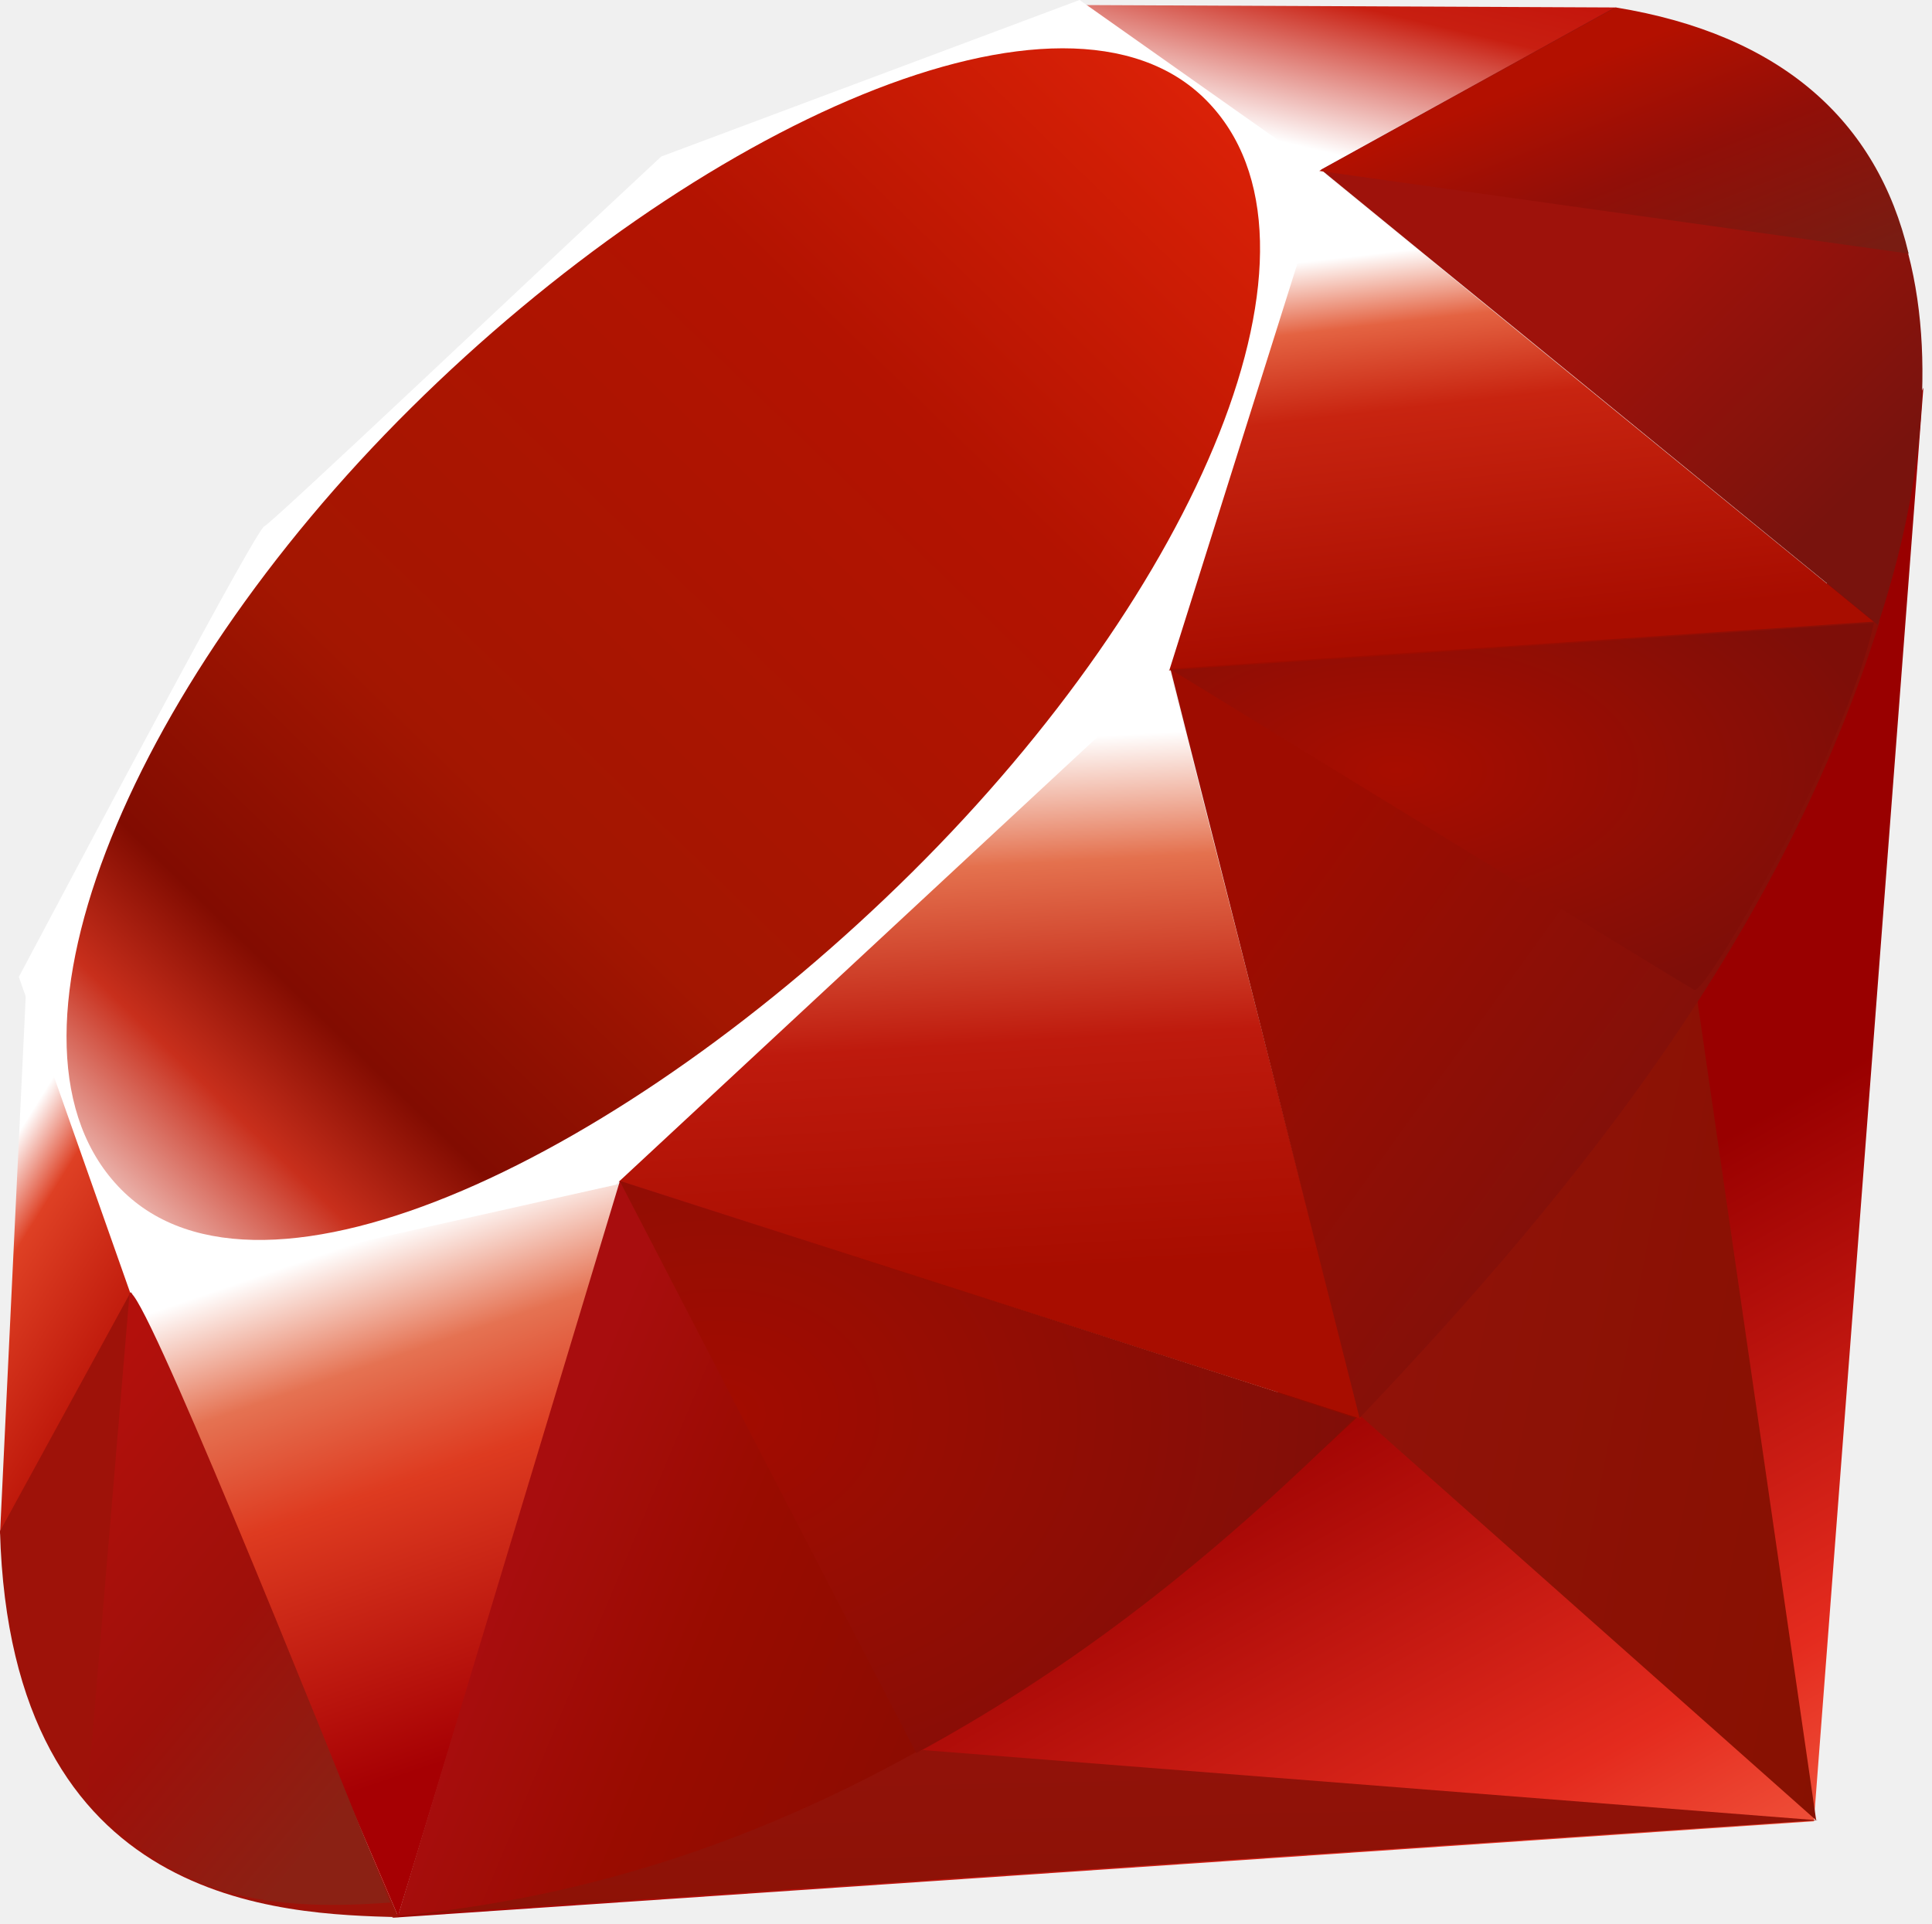
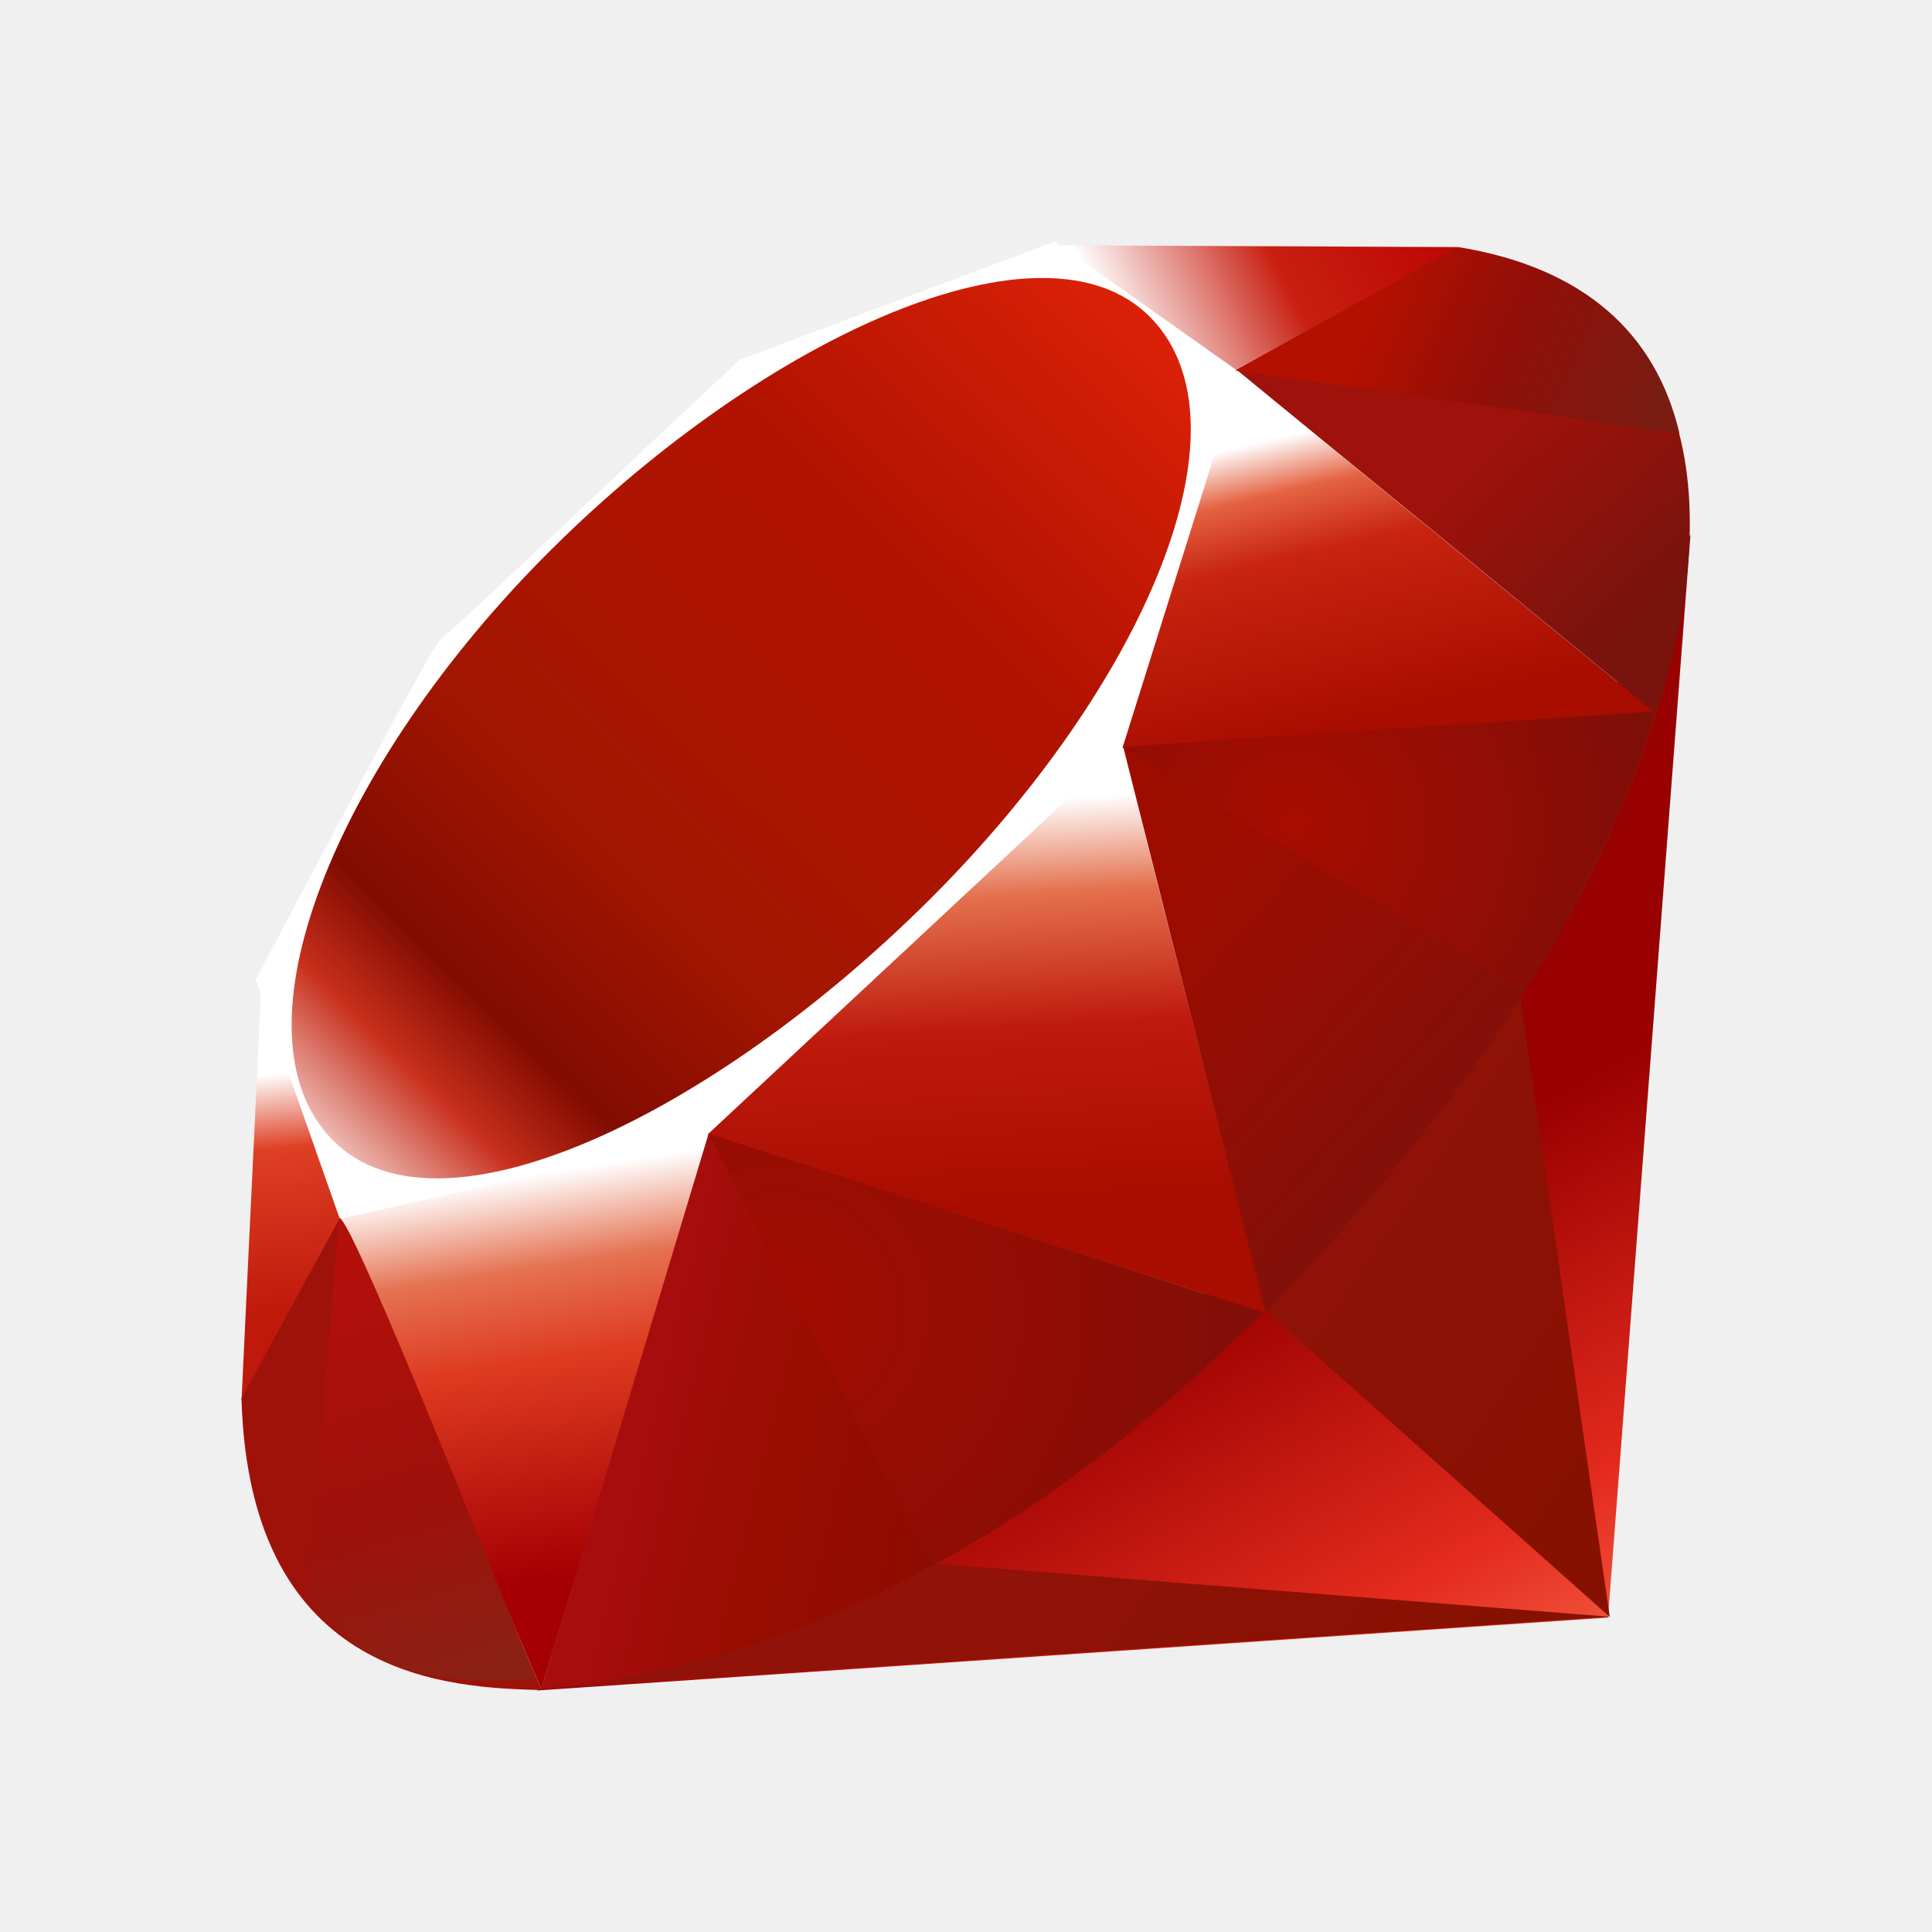
- <svg xmlns="http://www.w3.org/2000/svg" width="2500" height="2490" viewBox="0 0 256 255" preserveAspectRatio="xMinYMin meet">
+ <svg xmlns="http://www.w3.org/2000/svg" width="800px" height="800px" viewBox="0 0 32 32" fill="none">
+   <path fill-rule="evenodd" clip-rule="evenodd" d="M22.594 19.841L8.892 28L26.634 26.793L28 8.853L22.594 19.841Z" fill="url(#paint0_linear_87_8208)" />
+   <path fill-rule="evenodd" clip-rule="evenodd" d="M26.663 26.781L25.138 16.226L20.984 21.726L26.663 26.781Z" fill="url(#paint1_linear_87_8208)" />
+   <path fill-rule="evenodd" clip-rule="evenodd" d="M26.684 26.78L15.512 25.901L8.951 27.977L26.684 26.78Z" fill="url(#paint2_linear_87_8208)" />
+   <path fill-rule="evenodd" clip-rule="evenodd" d="M8.967 27.98L11.758 18.811L5.616 20.128L8.967 27.98Z" fill="url(#paint3_linear_87_8208)" />
+   <path fill-rule="evenodd" clip-rule="evenodd" d="M27.418 11.812L20.471 6.122L18.536 12.394L27.418 11.812Z" fill="url(#paint4_linear_87_8208)" />
+   <path fill-rule="evenodd" clip-rule="evenodd" d="M24.168 4.093L20.083 6.358L17.505 4.063L24.168 4.093Z" fill="url(#paint5_linear_87_8208)" />
+   <path fill-rule="evenodd" clip-rule="evenodd" d="M4 23.203L5.712 20.073L4.327 16.344L4 23.203Z" fill="url(#paint6_linear_87_8208)" />
+   <path fill-rule="evenodd" clip-rule="evenodd" d="M4.235 16.226L5.628 20.188L11.681 18.826L18.592 12.386L20.542 6.174L17.471 4L12.251 5.959C10.606 7.493 7.414 10.529 7.299 10.586C7.185 10.644 5.191 14.423 4.235 16.226Z" fill="white" />
+   <path d="M11.723 18.788L18.592 12.386L18.595 12.377L20.983 21.757L11.723 18.788Z" fill="url(#paint7_linear_87_8208)" />
+   <path fill-rule="evenodd" clip-rule="evenodd" d="M9.126 9.108C12.691 5.563 17.287 3.469 19.051 5.253C20.813 7.038 18.944 11.374 15.379 14.918C11.814 18.461 7.275 20.671 5.513 18.886C3.749 17.103 5.561 12.651 9.126 9.108Z" fill="url(#paint8_linear_87_8208)" />
+   <path fill-rule="evenodd" clip-rule="evenodd" d="M8.967 27.976L11.736 18.778L20.932 21.741C17.607 24.867 13.909 27.51 8.967 27.976Z" fill="url(#paint9_linear_87_8208)" />
+   <path fill-rule="evenodd" clip-rule="evenodd" d="M18.604 12.368L20.964 21.745C23.742 18.817 26.235 15.668 27.456 11.774L18.604 12.368Z" fill="url(#paint10_linear_87_8208)" />
+   <path fill-rule="evenodd" clip-rule="evenodd" d="M27.432 11.822C28.377 8.962 28.595 4.86 24.139 4.099L20.483 6.124L27.432 11.822Z" fill="url(#paint11_linear_87_8208)" />
+   <path fill-rule="evenodd" clip-rule="evenodd" d="M4 23.162C4.131 27.881 7.526 27.951 8.972 27.993L5.632 20.169L4 23.162Z" fill="#9E1209" />
+   <path fill-rule="evenodd" clip-rule="evenodd" d="M18.617 12.383C20.752 13.698 25.053 16.34 25.14 16.389C25.276 16.465 26.995 13.482 27.385 11.796L18.617 12.383Z" fill="url(#paint12_radial_87_8208)" />
+   <path fill-rule="evenodd" clip-rule="evenodd" d="M11.732 18.778L15.434 25.94C17.623 24.749 19.337 23.299 20.907 21.745L11.732 18.778Z" fill="url(#paint13_radial_87_8208)" />
+   <path fill-rule="evenodd" clip-rule="evenodd" d="M5.617 20.178L5.093 26.441C6.082 27.797 7.444 27.915 8.872 27.809C7.839 25.23 5.775 20.074 5.617 20.178Z" fill="url(#paint14_linear_87_8208)" />
+   <path fill-rule="evenodd" clip-rule="evenodd" d="M20.462 6.139L27.816 7.174C27.423 5.506 26.218 4.43 24.164 4.094L20.462 6.139Z" fill="url(#paint15_linear_87_8208)" />
  <defs>
-     <linearGradient x1="84.75%" y1="111.399%" x2="58.254%" y2="64.584%" id="a">
-       <stop stop-color="#FB7655" offset="0%" />
-       <stop stop-color="#FB7655" offset="0%" />
-       <stop stop-color="#E42B1E" offset="41%" />
-       <stop stop-color="#900" offset="99%" />
-       <stop stop-color="#900" offset="100%" />
+     <linearGradient id="paint0_linear_87_8208" x1="25.086" y1="30.183" x2="20.002" y2="21.231" gradientUnits="userSpaceOnUse">
+       <stop stop-color="#FB7655" />
+       <stop offset="0.41" stop-color="#E42B1E" />
+       <stop offset="0.99" stop-color="#990000" />
+       <stop offset="1" stop-color="#990000" />
    </linearGradient>
-     <linearGradient x1="116.651%" y1="60.89%" x2="1.746%" y2="19.288%" id="b">
-       <stop stop-color="#871101" offset="0%" />
-       <stop stop-color="#871101" offset="0%" />
-       <stop stop-color="#911209" offset="99%" />
-       <stop stop-color="#911209" offset="100%" />
+     <linearGradient id="paint1_linear_87_8208" x1="27.609" y1="22.653" x2="21.072" y2="18.279" gradientUnits="userSpaceOnUse">
+       <stop stop-color="#871101" />
+       <stop offset="0.99" stop-color="#911209" />
+       <stop offset="1" stop-color="#911209" />
    </linearGradient>
-     <linearGradient x1="75.774%" y1="219.327%" x2="38.978%" y2="7.829%" id="c">
-       <stop stop-color="#871101" offset="0%" />
-       <stop stop-color="#871101" offset="0%" />
-       <stop stop-color="#911209" offset="99%" />
-       <stop stop-color="#911209" offset="100%" />
+     <linearGradient id="paint2_linear_87_8208" x1="22.388" y1="30.454" x2="15.852" y2="26.08" gradientUnits="userSpaceOnUse">
+       <stop stop-color="#871101" />
+       <stop offset="0.99" stop-color="#911209" />
+       <stop offset="1" stop-color="#911209" />
    </linearGradient>
-     <linearGradient x1="50.012%" y1="7.234%" x2="66.483%" y2="79.135%" id="d">
-       <stop stop-color="#FFF" offset="0%" />
-       <stop stop-color="#FFF" offset="0%" />
-       <stop stop-color="#E57252" offset="23%" />
-       <stop stop-color="#DE3B20" offset="46%" />
-       <stop stop-color="#A60003" offset="99%" />
-       <stop stop-color="#A60003" offset="100%" />
+     <linearGradient id="paint3_linear_87_8208" x1="8.688" y1="19.474" x2="9.705" y2="26.066" gradientUnits="userSpaceOnUse">
+       <stop stop-color="white" />
+       <stop offset="0.23" stop-color="#E57252" />
+       <stop offset="0.46" stop-color="#DE3B20" />
+       <stop offset="0.99" stop-color="#A60003" />
+       <stop offset="1" stop-color="#A60003" />
    </linearGradient>
-     <linearGradient x1="46.174%" y1="16.348%" x2="49.932%" y2="83.047%" id="e">
-       <stop stop-color="#FFF" offset="0%" />
-       <stop stop-color="#FFF" offset="0%" />
-       <stop stop-color="#E4714E" offset="23%" />
-       <stop stop-color="#BE1A0D" offset="56%" />
-       <stop stop-color="#A80D00" offset="99%" />
-       <stop stop-color="#A80D00" offset="100%" />
+     <linearGradient id="paint4_linear_87_8208" x1="21.819" y1="7.1" x2="22.941" y2="11.92" gradientUnits="userSpaceOnUse">
+       <stop stop-color="white" />
+       <stop offset="0.18" stop-color="#E46342" />
+       <stop offset="0.4" stop-color="#C82410" />
+       <stop offset="0.99" stop-color="#A80D00" />
+       <stop offset="1" stop-color="#A80D00" />
    </linearGradient>
-     <linearGradient x1="36.965%" y1="15.594%" x2="49.528%" y2="92.478%" id="f">
-       <stop stop-color="#FFF" offset="0%" />
-       <stop stop-color="#FFF" offset="0%" />
-       <stop stop-color="#E46342" offset="18%" />
-       <stop stop-color="#C82410" offset="40%" />
-       <stop stop-color="#A80D00" offset="99%" />
-       <stop stop-color="#A80D00" offset="100%" />
+     <linearGradient id="paint5_linear_87_8208" x1="18.412" y1="5.402" x2="23.225" y2="3.002" gradientUnits="userSpaceOnUse">
+       <stop stop-color="white" />
+       <stop offset="0.54" stop-color="#C81F11" />
+       <stop offset="0.99" stop-color="#BF0905" />
+       <stop offset="1" stop-color="#BF0905" />
    </linearGradient>
-     <linearGradient x1="13.609%" y1="58.346%" x2="85.764%" y2="-46.717%" id="g">
-       <stop stop-color="#FFF" offset="0%" />
-       <stop stop-color="#FFF" offset="0%" />
-       <stop stop-color="#C81F11" offset="54%" />
-       <stop stop-color="#BF0905" offset="99%" />
-       <stop stop-color="#BF0905" offset="100%" />
+     <linearGradient id="paint6_linear_87_8208" x1="4.473" y1="17.794" x2="4.871" y2="21.766" gradientUnits="userSpaceOnUse">
+       <stop stop-color="white" />
+       <stop offset="0.31" stop-color="#DE4024" />
+       <stop offset="0.99" stop-color="#BF190B" />
+       <stop offset="1" stop-color="#BF190B" />
    </linearGradient>
-     <linearGradient x1="27.624%" y1="21.135%" x2="50.745%" y2="79.056%" id="h">
-       <stop stop-color="#FFF" offset="0%" />
-       <stop stop-color="#FFF" offset="0%" />
-       <stop stop-color="#DE4024" offset="31%" />
-       <stop stop-color="#BF190B" offset="99%" />
-       <stop stop-color="#BF190B" offset="100%" />
+     <linearGradient id="paint7_linear_87_8208" x1="15.645" y1="13.319" x2="16.02" y2="20.046" gradientUnits="userSpaceOnUse">
+       <stop stop-color="white" />
+       <stop offset="0.23" stop-color="#E4714E" />
+       <stop offset="0.56" stop-color="#BE1A0D" />
+       <stop offset="0.99" stop-color="#A80D00" />
+       <stop offset="1" stop-color="#A80D00" />
    </linearGradient>
-     <linearGradient x1="-20.667%" y1="122.282%" x2="104.242%" y2="-6.342%" id="i">
-       <stop stop-color="#BD0012" offset="0%" />
-       <stop stop-color="#BD0012" offset="0%" />
-       <stop stop-color="#FFF" offset="7%" />
-       <stop stop-color="#FFF" offset="17%" />
-       <stop stop-color="#C82F1C" offset="27%" />
-       <stop stop-color="#820C01" offset="33%" />
-       <stop stop-color="#A31601" offset="46%" />
-       <stop stop-color="#B31301" offset="72%" />
-       <stop stop-color="#E82609" offset="99%" />
-       <stop stop-color="#E82609" offset="100%" />
+     <linearGradient id="paint8_linear_87_8208" x1="1.752" y1="22.84" x2="20.408" y2="3.711" gradientUnits="userSpaceOnUse">
+       <stop stop-color="#BD0012" />
+       <stop offset="0.07" stop-color="white" />
+       <stop offset="0.17" stop-color="white" />
+       <stop offset="0.27" stop-color="#C82F1C" />
+       <stop offset="0.33" stop-color="#820C01" />
+       <stop offset="0.46" stop-color="#A31601" />
+       <stop offset="0.72" stop-color="#B31301" />
+       <stop offset="0.99" stop-color="#E82609" />
+       <stop offset="1" stop-color="#E82609" />
    </linearGradient>
-     <linearGradient x1="58.792%" y1="65.205%" x2="11.964%" y2="50.128%" id="j">
-       <stop stop-color="#8C0C01" offset="0%" />
-       <stop stop-color="#8C0C01" offset="0%" />
-       <stop stop-color="#990C00" offset="54%" />
-       <stop stop-color="#A80D0E" offset="99%" />
-       <stop stop-color="#A80D0E" offset="100%" />
+     <linearGradient id="paint9_linear_87_8208" x1="16.002" y1="24.775" x2="10.396" y2="23.396" gradientUnits="userSpaceOnUse">
+       <stop stop-color="#8C0C01" />
+       <stop offset="0.54" stop-color="#990C00" />
+       <stop offset="0.99" stop-color="#A80D0E" />
+       <stop offset="1" stop-color="#A80D0E" />
    </linearGradient>
-     <linearGradient x1="79.319%" y1="62.754%" x2="23.088%" y2="17.888%" id="k">
-       <stop stop-color="#7E110B" offset="0%" />
-       <stop stop-color="#7E110B" offset="0%" />
-       <stop stop-color="#9E0C00" offset="99%" />
-       <stop stop-color="#9E0C00" offset="100%" />
+     <linearGradient id="paint10_linear_87_8208" x1="25.625" y1="18.031" x2="20.635" y2="13.571" gradientUnits="userSpaceOnUse">
+       <stop stop-color="#7E110B" />
+       <stop offset="0.99" stop-color="#9E0C00" />
+       <stop offset="1" stop-color="#9E0C00" />
    </linearGradient>
-     <linearGradient x1="92.88%" y1="74.122%" x2="59.841%" y2="39.704%" id="l">
-       <stop stop-color="#79130D" offset="0%" />
-       <stop stop-color="#79130D" offset="0%" />
-       <stop stop-color="#9E120B" offset="99%" />
-       <stop stop-color="#9E120B" offset="100%" />
+     <linearGradient id="paint11_linear_87_8208" x1="27.454" y1="9.823" x2="24.967" y2="7.172" gradientUnits="userSpaceOnUse">
+       <stop stop-color="#79130D" />
+       <stop offset="0.99" stop-color="#9E120B" />
+       <stop offset="1" stop-color="#9E120B" />
    </linearGradient>
-     <radialGradient cx="32.001%" cy="40.21%" fx="32.001%" fy="40.21%" r="69.573%" id="m">
-       <stop stop-color="#A80D00" offset="0%" />
-       <stop stop-color="#A80D00" offset="0%" />
-       <stop stop-color="#7E0E08" offset="99%" />
-       <stop stop-color="#7E0E08" offset="100%" />
+     <radialGradient id="paint12_radial_87_8208" cx="0" cy="0" r="1" gradientUnits="userSpaceOnUse" gradientTransform="translate(21.4229 13.6432) scale(6.09995 6.11692)">
+       <stop stop-color="#A80D00" />
+       <stop offset="0.99" stop-color="#7E0E08" />
+       <stop offset="1" stop-color="#7E0E08" />
    </radialGradient>
-     <radialGradient cx="13.549%" cy="40.86%" fx="13.549%" fy="40.86%" r="88.386%" id="n">
-       <stop stop-color="#A30C00" offset="0%" />
-       <stop stop-color="#A30C00" offset="0%" />
-       <stop stop-color="#800E08" offset="99%" />
-       <stop stop-color="#800E08" offset="100%" />
+     <radialGradient id="paint13_radial_87_8208" cx="0" cy="0" r="1" gradientUnits="userSpaceOnUse" gradientTransform="translate(12.9755 21.7042) scale(8.10906 8.13164)">
+       <stop stop-color="#A30C00" />
+       <stop offset="0.99" stop-color="#800E08" />
+       <stop offset="1" stop-color="#800E08" />
    </radialGradient>
-     <linearGradient x1="56.57%" y1="101.717%" x2="3.105%" y2="11.993%" id="o">
-       <stop stop-color="#8B2114" offset="0%" />
-       <stop stop-color="#8B2114" offset="0%" />
-       <stop stop-color="#9E100A" offset="43%" />
-       <stop stop-color="#B3100C" offset="99%" />
-       <stop stop-color="#B3100C" offset="100%" />
+     <linearGradient id="paint14_linear_87_8208" x1="7.231" y1="27.97" x2="5.2" y2="21.099" gradientUnits="userSpaceOnUse">
+       <stop stop-color="#8B2114" />
+       <stop offset="0.43" stop-color="#9E100A" />
+       <stop offset="0.99" stop-color="#B3100C" />
+       <stop offset="1" stop-color="#B3100C" />
    </linearGradient>
-     <linearGradient x1="30.87%" y1="35.599%" x2="92.471%" y2="100.694%" id="p">
-       <stop stop-color="#B31000" offset="0%" />
-       <stop stop-color="#B31000" offset="0%" />
-       <stop stop-color="#910F08" offset="44%" />
-       <stop stop-color="#791C12" offset="99%" />
-       <stop stop-color="#791C12" offset="100%" />
+     <linearGradient id="paint15_linear_87_8208" x1="22.732" y1="5.19" x2="27.266" y2="7.186" gradientUnits="userSpaceOnUse">
+       <stop stop-color="#B31000" />
+       <stop offset="0.44" stop-color="#910F08" />
+       <stop offset="0.99" stop-color="#791C12" />
+       <stop offset="1" stop-color="#791C12" />
    </linearGradient>
  </defs>
-   <path d="M197.467 167.764l-145.52 86.41 188.422-12.787L254.88 51.393l-57.414 116.37z" fill="url(#a)" />
-   <path d="M240.677 241.257L224.482 129.48l-44.113 58.25 60.308 53.528z" fill="url(#b)" />
-   <path d="M240.896 241.257l-118.646-9.313-69.674 21.986 188.32-12.673z" fill="url(#c)" />
-   <path d="M52.744 253.955l29.64-97.1L17.16 170.8l35.583 83.154z" fill="url(#d)" />
-   <path d="M180.358 188.05L153.085 81.226l-78.047 73.16 105.32 33.666z" fill="url(#e)" />
-   <path d="M248.693 82.73l-73.777-60.256-20.544 66.418 94.321-6.162z" fill="url(#f)" />
-   <path d="M214.191.99L170.8 24.97 143.424.669l70.767.322z" fill="url(#g)" />
-   <path d="M0 203.372l18.177-33.151-14.704-39.494L0 203.372z" fill="url(#h)" />
-   <path d="M2.496 129.48l14.794 41.963 64.283-14.422 73.39-68.207 20.712-65.787L143.063 0 87.618 20.75c-17.469 16.248-51.366 48.396-52.588 49-1.21.618-22.384 40.639-32.534 59.73z" fill="#FFF" />
-   <path d="M54.442 54.094c37.86-37.538 86.667-59.716 105.397-40.818 18.72 18.898-1.132 64.823-38.992 102.349-37.86 37.525-86.062 60.925-104.78 42.027-18.73-18.885.515-66.032 38.375-103.558z" fill="url(#i)" />
-   <path d="M52.744 253.916l29.408-97.409 97.665 31.376c-35.312 33.113-74.587 61.106-127.073 66.033z" fill="url(#j)" />
-   <path d="M155.092 88.622l25.073 99.313c29.498-31.016 55.972-64.36 68.938-105.603l-94.01 6.29z" fill="url(#k)" />
-   <path d="M248.847 82.833c10.035-30.282 12.35-73.725-34.966-81.791l-38.825 21.445 73.791 60.346z" fill="url(#l)" />
-   <path d="M0 202.935c1.39 49.979 37.448 50.724 52.808 51.162l-35.48-82.86L0 202.935z" fill="#9E1209" />
-   <path d="M155.232 88.777c22.667 13.932 68.35 41.912 69.276 42.426 1.44.81 19.695-30.784 23.838-48.64l-93.114 6.214z" fill="url(#m)" />
-   <path d="M82.113 156.507l39.313 75.848c23.246-12.607 41.45-27.967 58.121-44.42l-97.434-31.428z" fill="url(#n)" />
-   <path d="M17.174 171.34l-5.57 66.328c10.51 14.357 24.97 15.605 40.136 14.486-10.973-27.311-32.894-81.92-34.566-80.814z" fill="url(#o)" />
-   <path d="M174.826 22.654l78.1 10.96c-4.169-17.662-16.969-29.06-38.787-32.623l-39.313 21.663z" fill="url(#p)" />
</svg>
